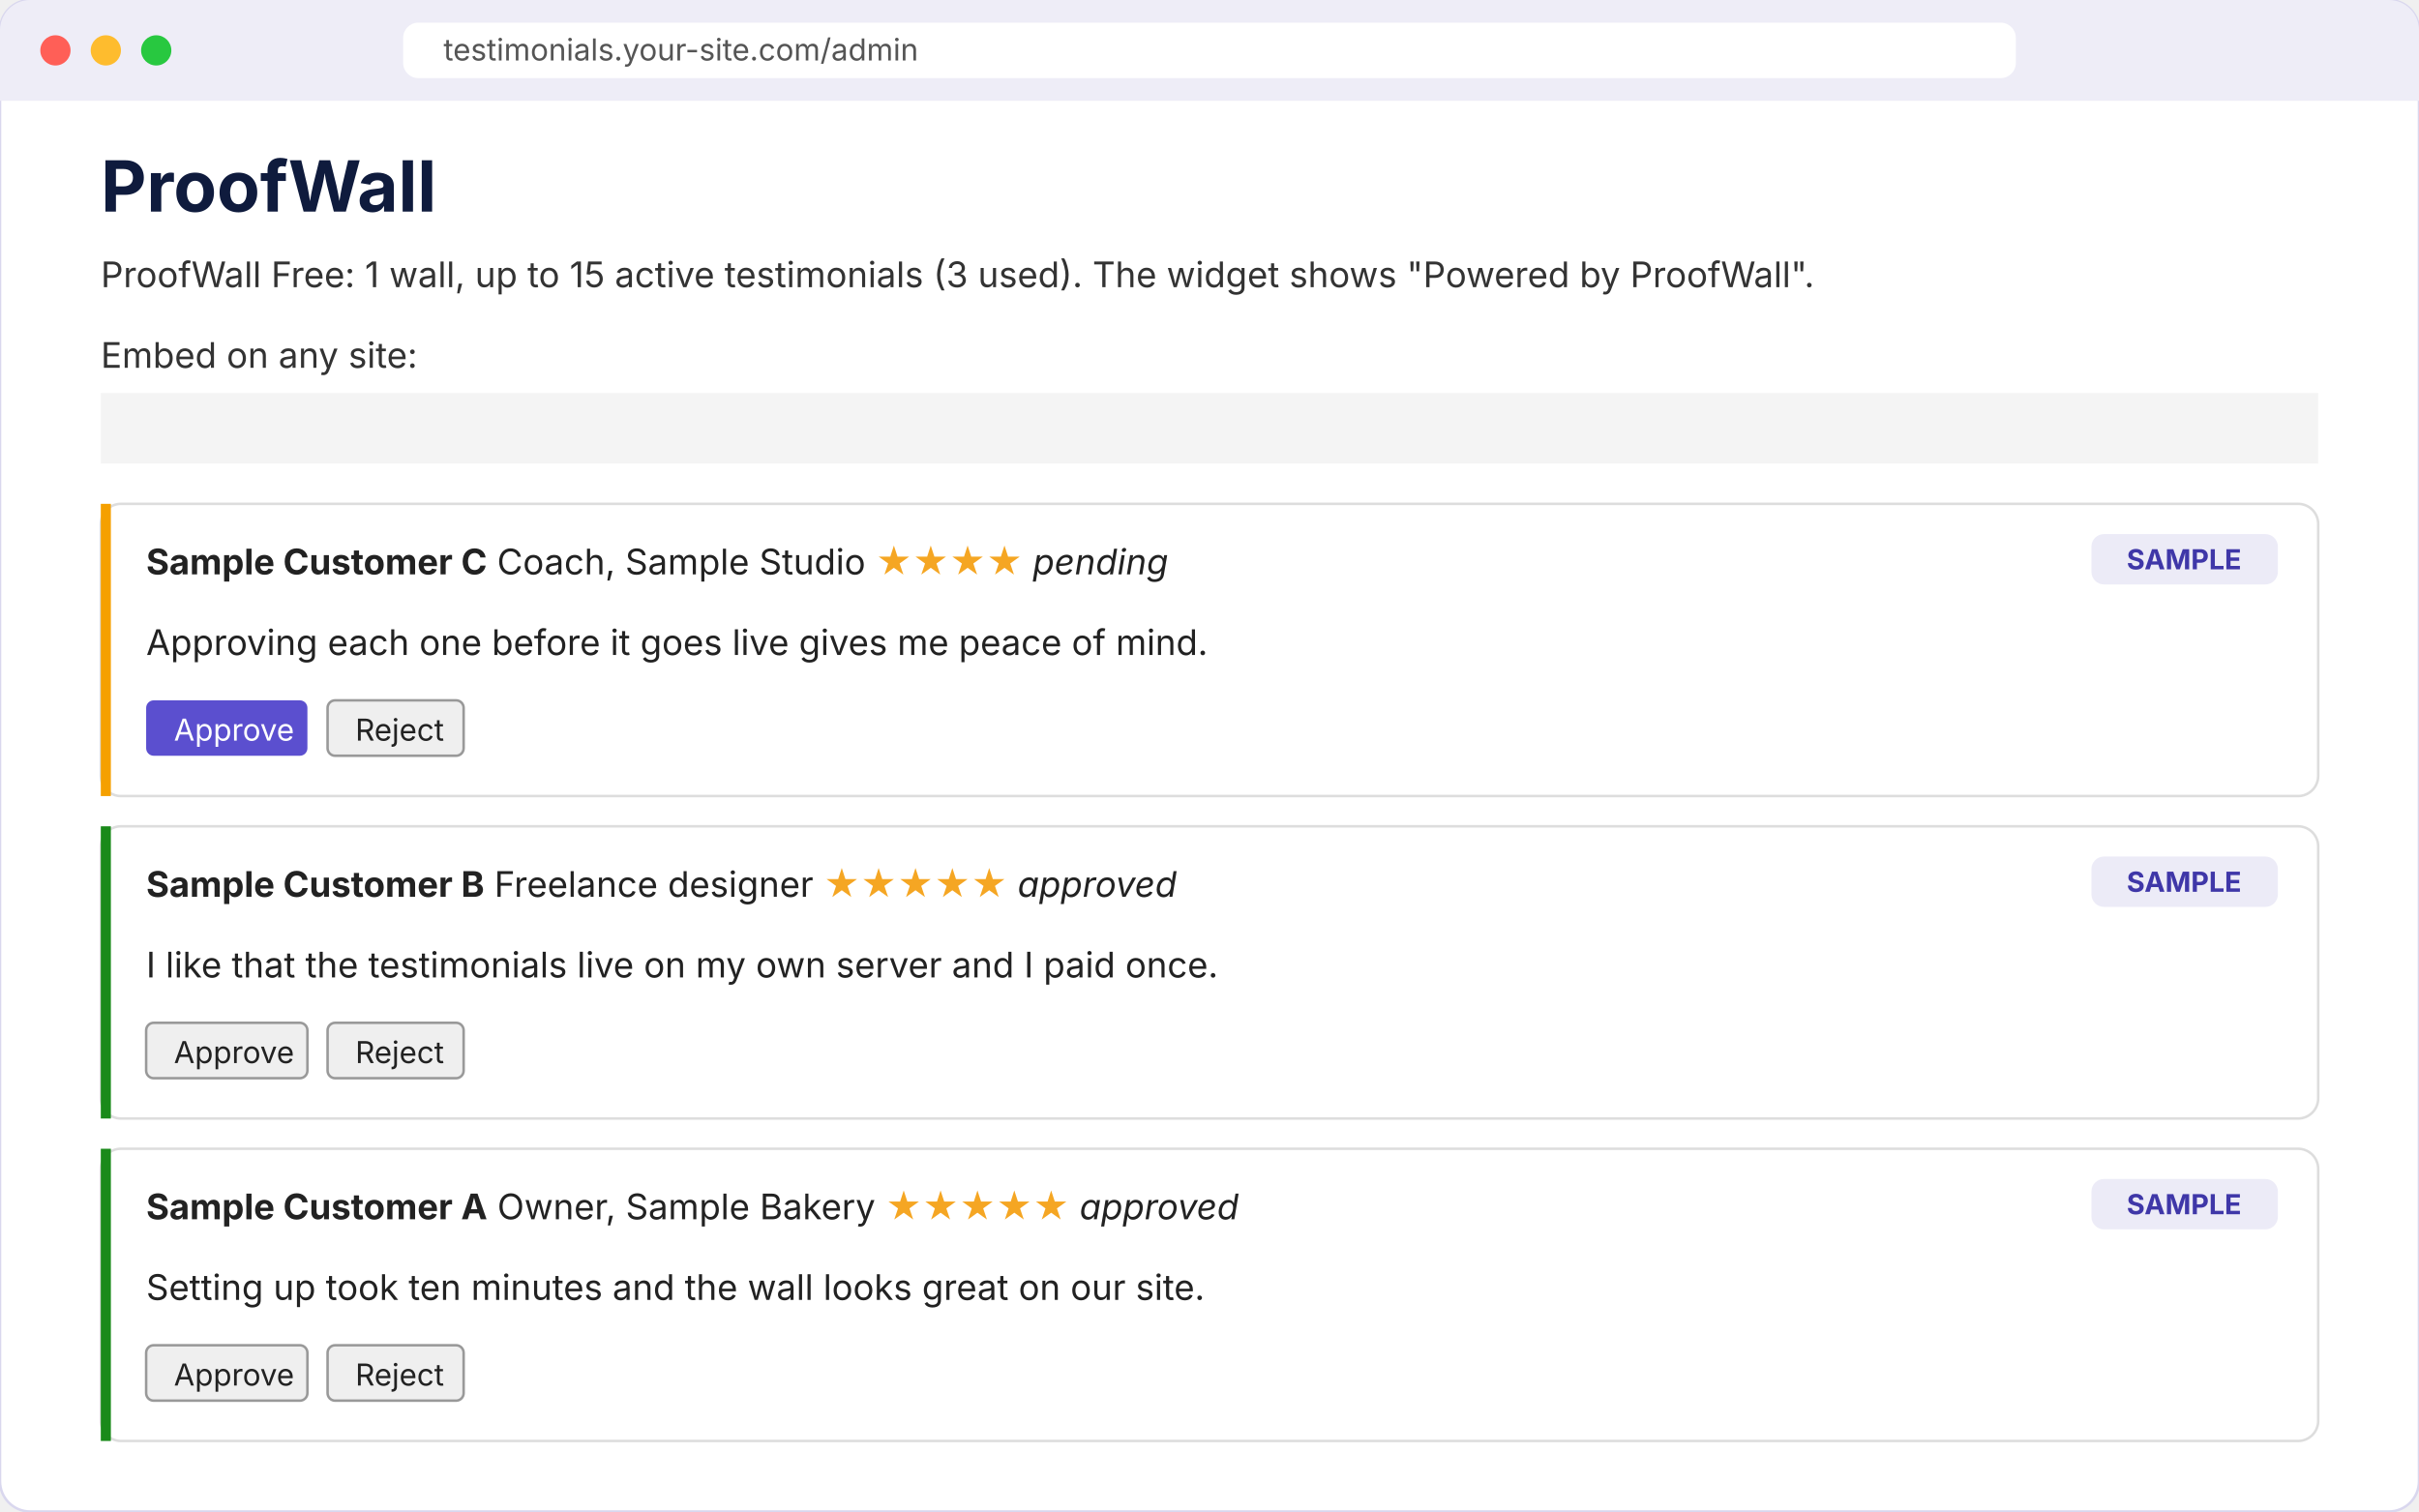
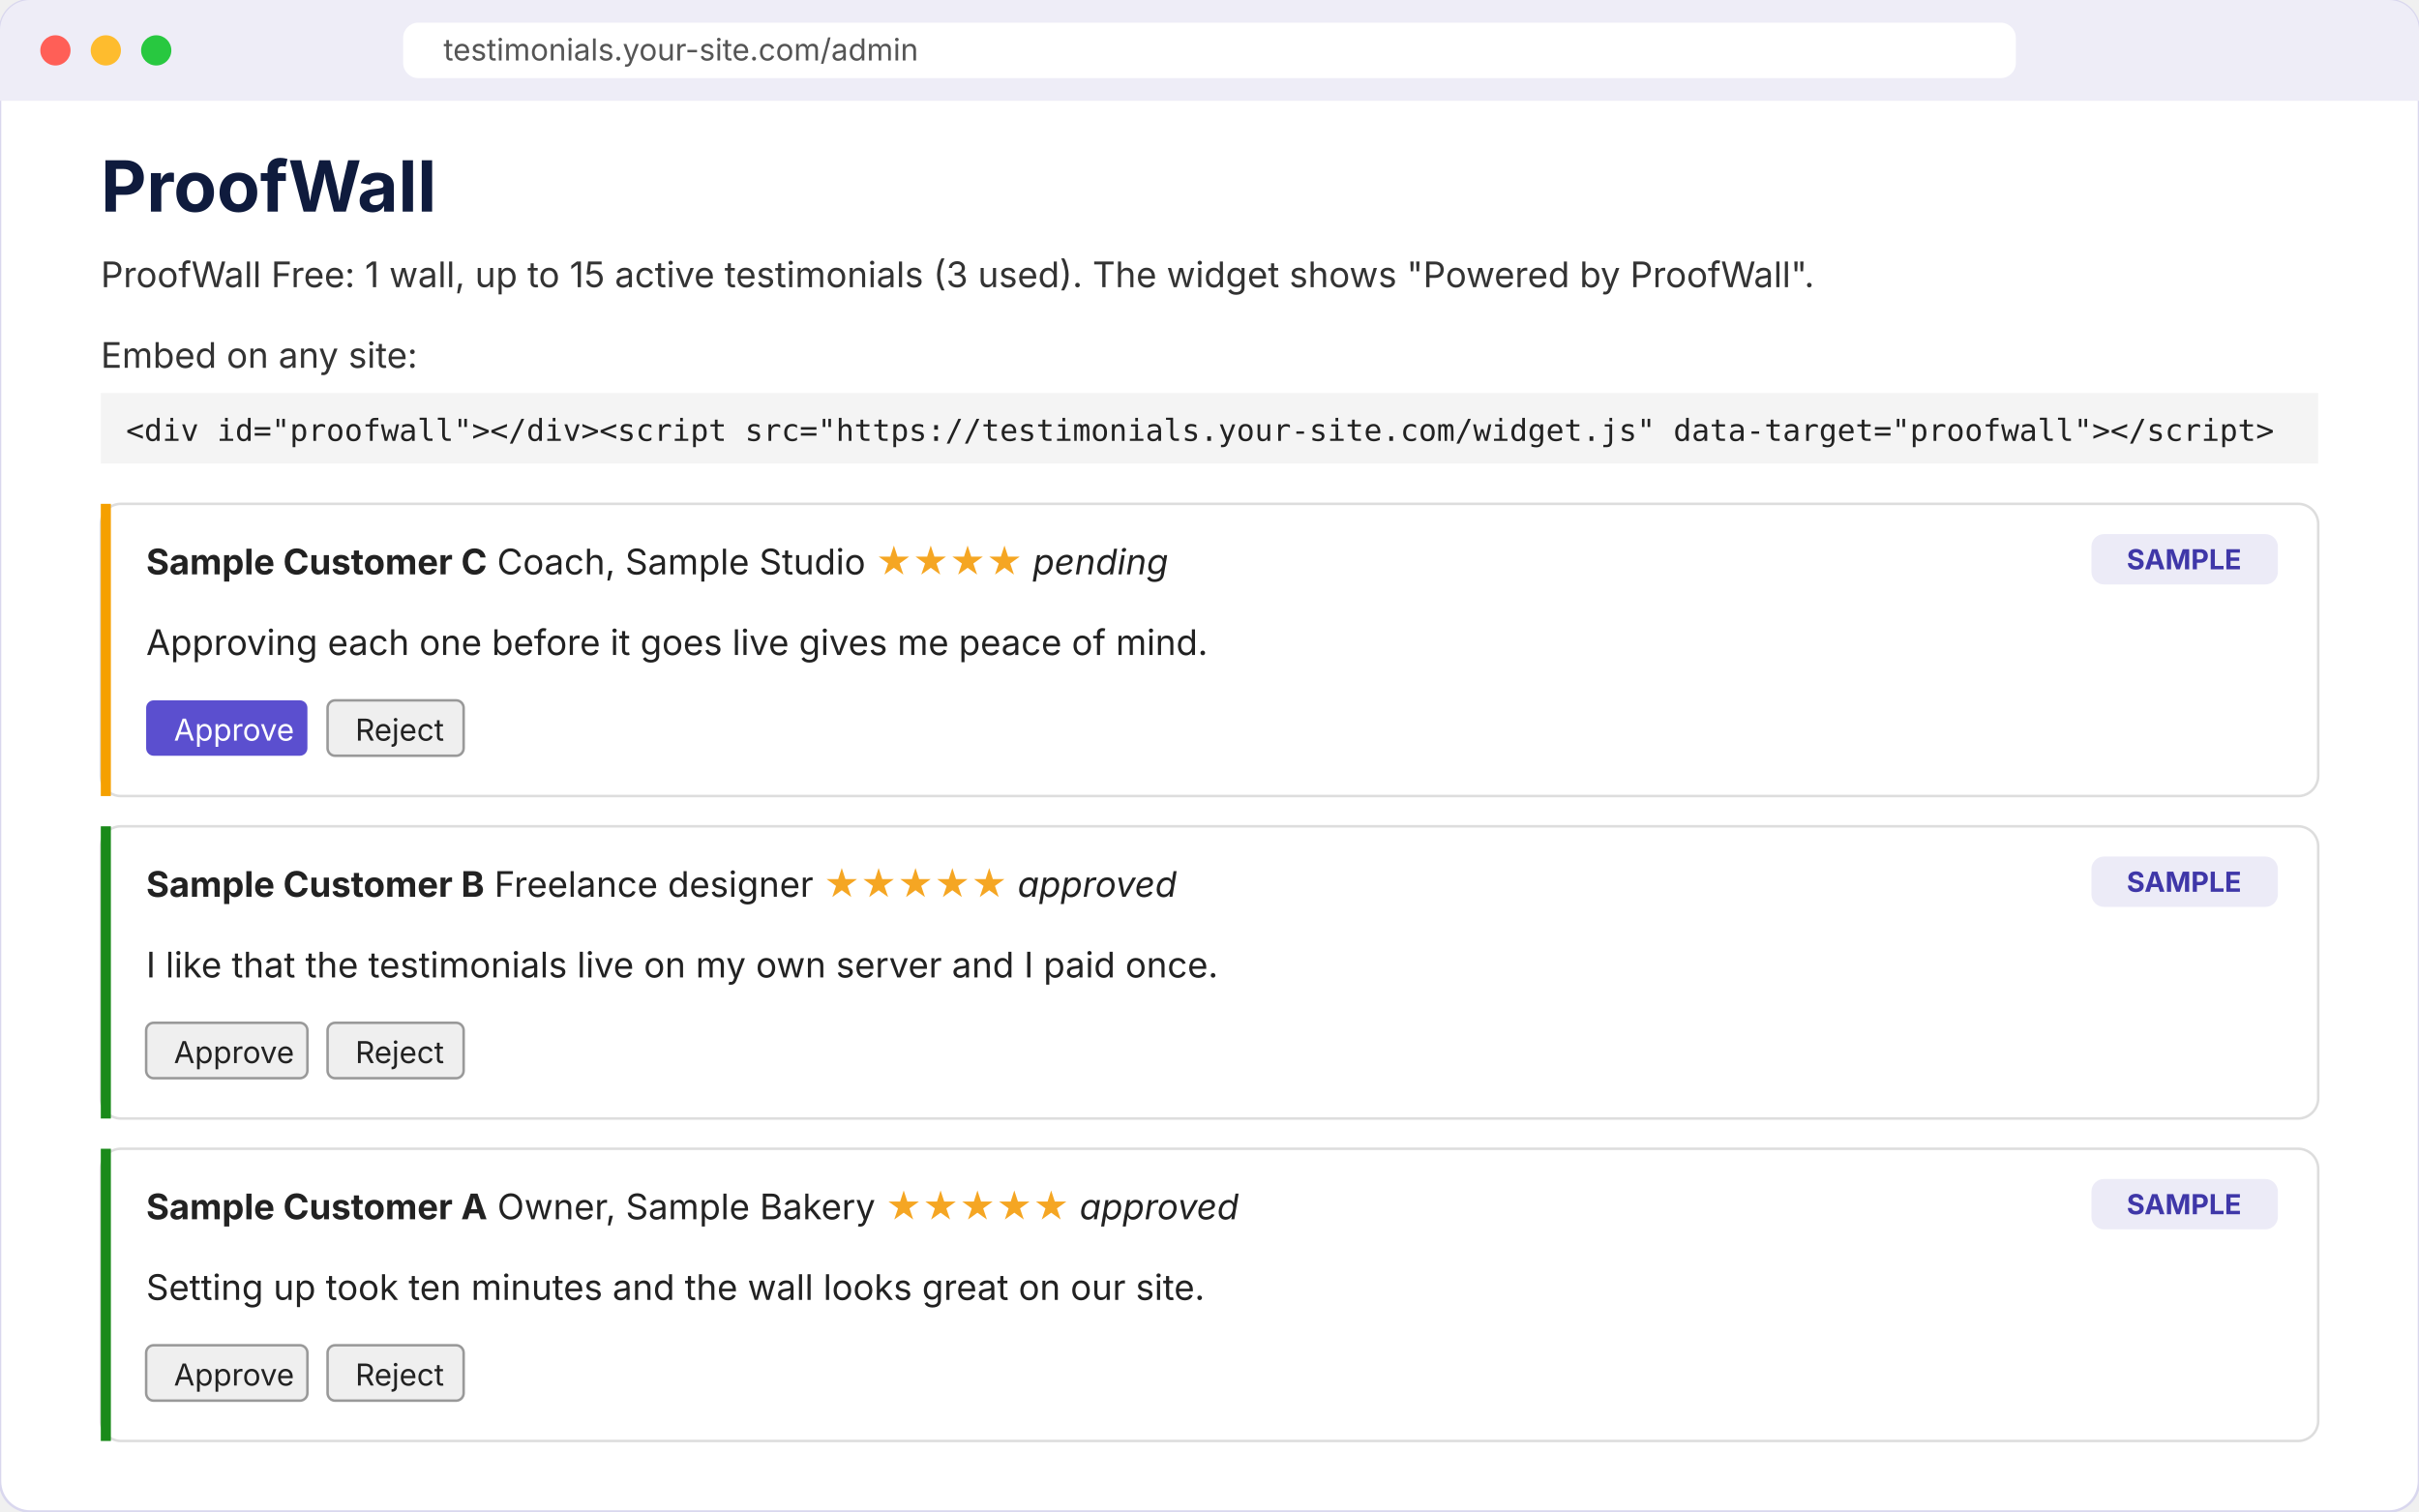
<svg xmlns="http://www.w3.org/2000/svg" width="960" height="600" viewBox="0 0 960 600" font-family="Inter,system-ui,Segoe UI,sans-serif" role="img" aria-labelledby="t d">
  <rect width="960" height="600" rx="12" fill="#fff" stroke="#d9d7ee" />
  <path d="M0 12a12 12 0 0 1 12-12h936a12 12 0 0 1 12 12v28H0z" fill="#eeedf7" />
  <circle cx="22" cy="20" r="6" fill="#ff5f57" />
  <circle cx="42" cy="20" r="6" fill="#febc2e" />
  <circle cx="62" cy="20" r="6" fill="#28c840" />
  <rect x="160" y="9" width="640" height="22" rx="6" fill="#fff" />
  <text x="176" y="24" font-size="12" fill="#555">testimonials.your-site.com/admin</text>
  <text x="40" y="84" font-size="28" font-weight="700" fill="#0F1B3D">ProofWall</text>
  <text x="40" y="114" font-size="14" fill="#333">ProofWall Free: 1 wall, up to 15 active testimonials (3 used). The widget shows "Powered by ProofWall".</text>
  <text x="40" y="146" font-size="14" fill="#333">Embed on any site:</text>
  <rect x="40" y="156" width="880" height="28" fill="#f4f4f4" />
-   <text x="50" y="175" font-size="12" font-family="ui-monospace,Menlo,monospace" fill="#222">
-     <div id="proofwall" />
-   </text>
+   <text x="50" y="175" font-size="12" font-family="ui-monospace,Menlo,monospace" fill="#222">&lt;div id="proofwall"&gt;&lt;/div&gt;&lt;script src="https://testimonials.your-site.com/widget.js" data-target="proofwall"&gt;&lt;/script&gt;</text>
  <g font-size="14" fill="#222">
    <g transform="translate(40 200)">
      <rect width="880" height="116" rx="8" fill="#fff" stroke="#ddd" />
      <rect width="4" height="116" fill="#f5a000" />
      <text x="18" y="28">
        <tspan font-weight="700">Sample Customer C</tspan> Coach, Sample Studio <tspan fill="#f5a623">★★★★</tspan>
        <tspan font-style="italic">pending</tspan>
      </text>
      <text x="18" y="60">Approving each one before it goes live gives me peace of mind.</text>
      <rect x="18" y="78" width="64" height="22" rx="3" fill="#5B4FCF" />
      <text x="29" y="94" font-size="12" fill="#fff">Approve</text>
      <rect x="90" y="78" width="54" height="22" rx="3" fill="#efefef" stroke="#999" />
      <text x="101" y="94" font-size="12">Reject</text>
      <rect x="790" y="12" width="74" height="20" rx="5" fill="#ecebf7" />
      <text x="804" y="26" font-size="11" font-weight="700" fill="#3F37A8">SAMPLE</text>
    </g>
    <g transform="translate(40 328)">
      <rect width="880" height="116" rx="8" fill="#fff" stroke="#ddd" />
      <rect width="4" height="116" fill="#1a8a1a" />
      <text x="18" y="28">
        <tspan font-weight="700">Sample Customer B</tspan> Freelance designer <tspan fill="#f5a623">★★★★★</tspan>
        <tspan font-style="italic">approved</tspan>
      </text>
      <text x="18" y="60">I like that the testimonials live on my own server and I paid once.</text>
      <rect x="18" y="78" width="64" height="22" rx="3" fill="#efefef" stroke="#999" />
      <text x="29" y="94" font-size="12">Approve</text>
      <rect x="90" y="78" width="54" height="22" rx="3" fill="#efefef" stroke="#999" />
      <text x="101" y="94" font-size="12">Reject</text>
      <rect x="790" y="12" width="74" height="20" rx="5" fill="#ecebf7" />
      <text x="804" y="26" font-size="11" font-weight="700" fill="#3F37A8">SAMPLE</text>
    </g>
    <g transform="translate(40 456)">
      <rect width="880" height="116" rx="8" fill="#fff" stroke="#ddd" />
      <rect width="4" height="116" fill="#1a8a1a" />
      <text x="18" y="28">
        <tspan font-weight="700">Sample Customer A</tspan> Owner, Sample Bakery <tspan fill="#f5a623">★★★★★</tspan>
        <tspan font-style="italic">approved</tspan>
      </text>
      <text x="18" y="60">Setting up took ten minutes and the wall looks great on our site.</text>
      <rect x="18" y="78" width="64" height="22" rx="3" fill="#efefef" stroke="#999" />
      <text x="29" y="94" font-size="12">Approve</text>
      <rect x="90" y="78" width="54" height="22" rx="3" fill="#efefef" stroke="#999" />
      <text x="101" y="94" font-size="12">Reject</text>
      <rect x="790" y="12" width="74" height="20" rx="5" fill="#ecebf7" />
      <text x="804" y="26" font-size="11" font-weight="700" fill="#3F37A8">SAMPLE</text>
    </g>
  </g>
</svg>
